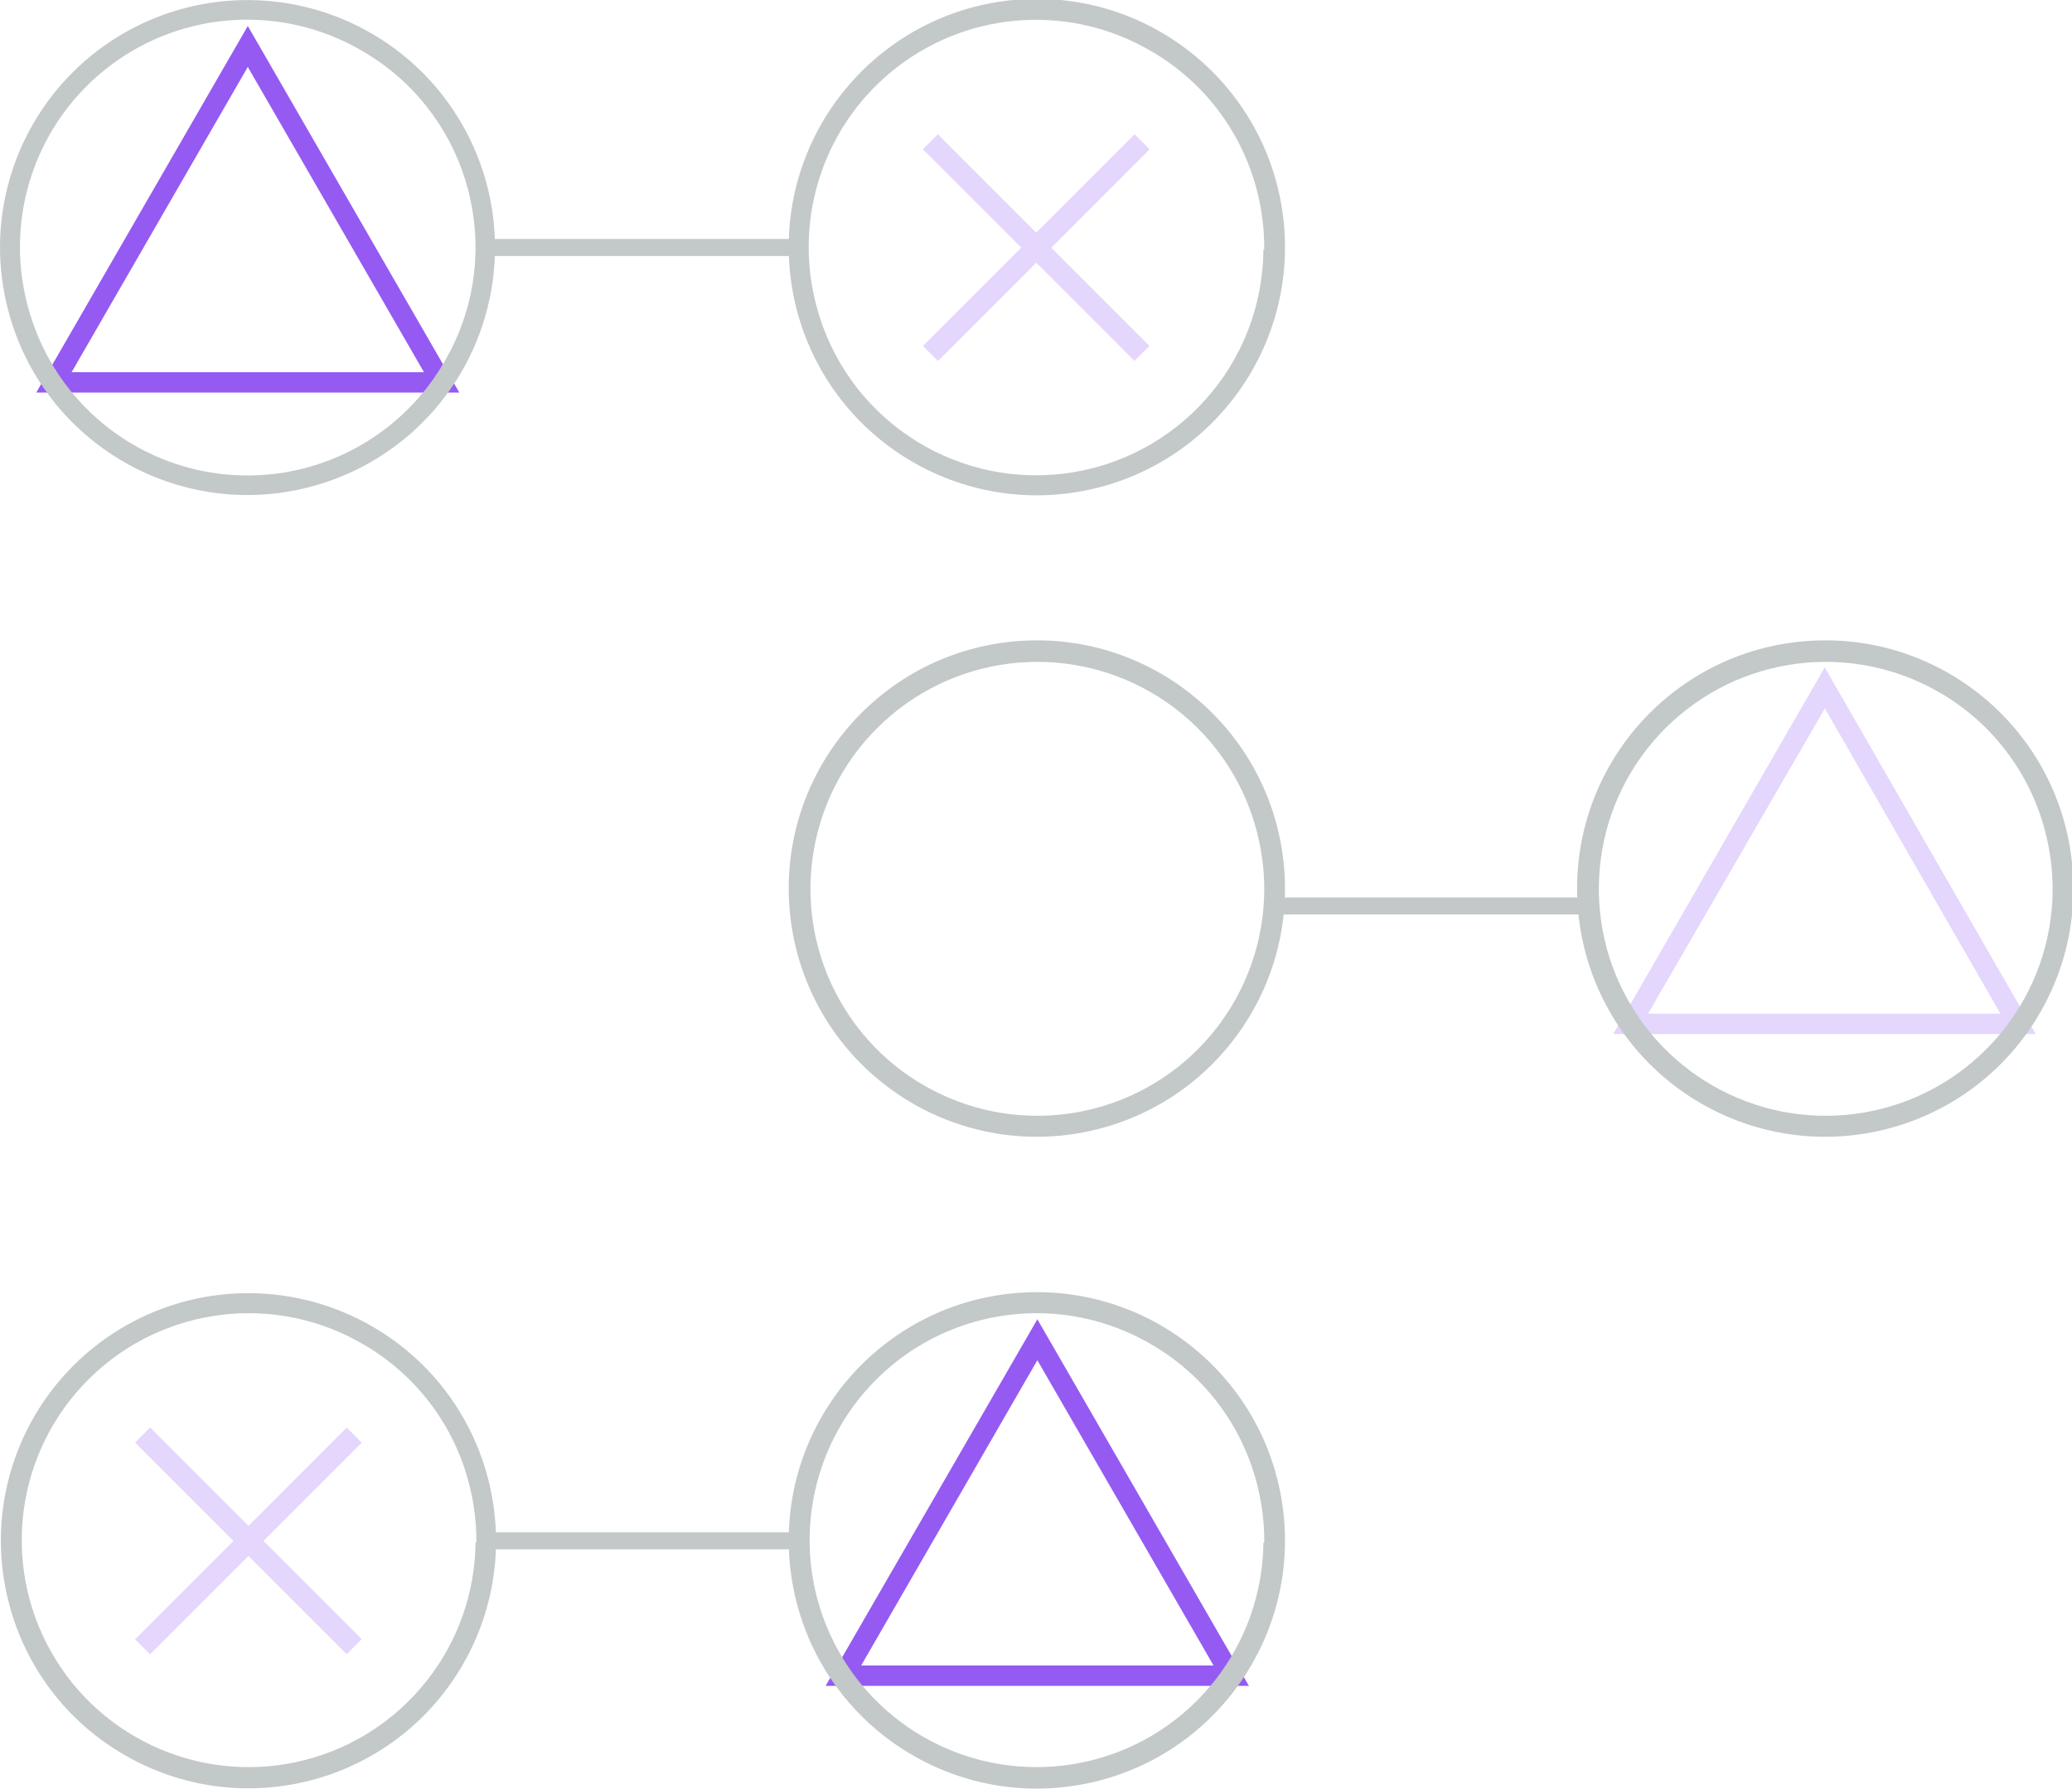
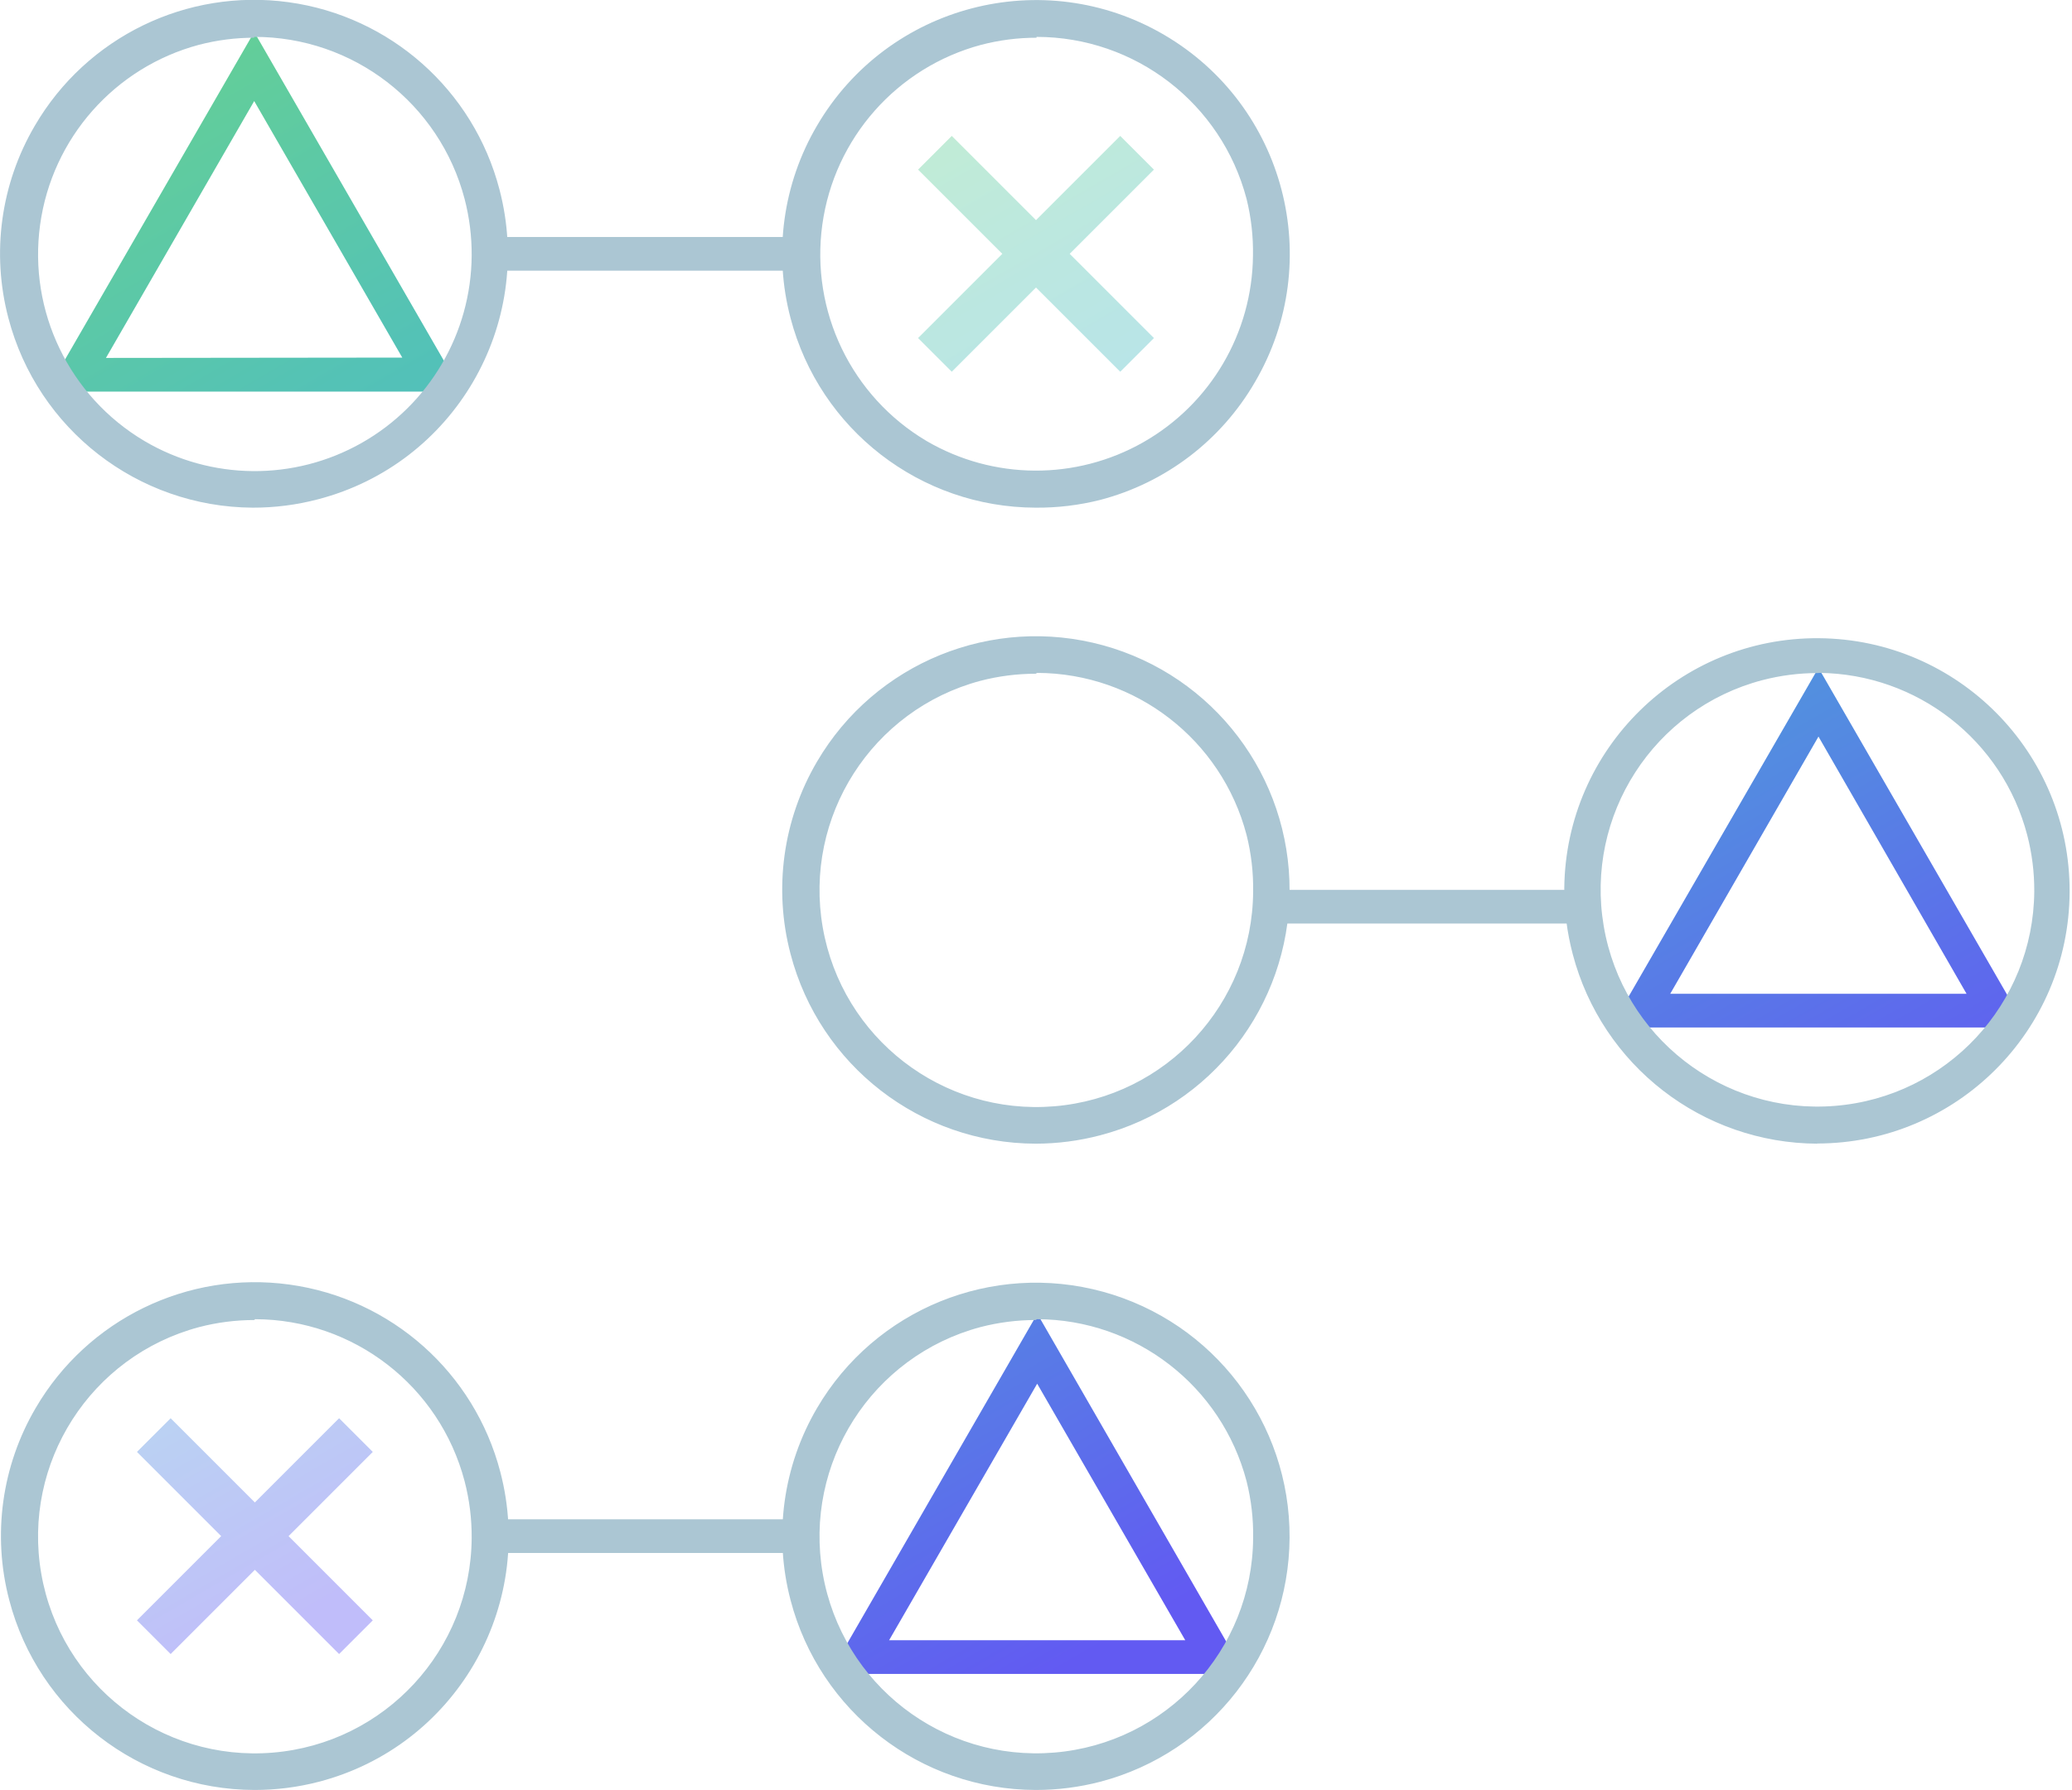
- <svg xmlns="http://www.w3.org/2000/svg" viewBox="0 0 122 105.27">
+ <svg xmlns="http://www.w3.org/2000/svg" xmlns:xlink="http://www.w3.org/1999/xlink" viewBox="0 0 123 106.27">
  <defs>
-     <style>.cls-1,.cls-3{fill:#c3c8c9;}.cls-2,.cls-5{fill:#955af2;}.cls-2{stroke:#955af2;}.cls-2,.cls-3{stroke-miterlimit:10;}.cls-3{stroke:#c3c8c9;}.cls-4{opacity:0.25;}</style>
+     <style>.cls-1{fill:url(#linear-gradient);}.cls-2{fill:#abc6d3;}.cls-3{opacity:0.4;fill:url(#linear-gradient-2);}</style>
+     <linearGradient id="linear-gradient" x1="32.49" y1="-8.15" x2="89.4" y2="90.43" gradientUnits="userSpaceOnUse">
+       <stop offset="0" stop-color="#63ce99" />
+       <stop offset="0.18" stop-color="#54c2b6" />
+       <stop offset="0.34" stop-color="#4bbaca" />
+       <stop offset="0.46" stop-color="#47b7d1" />
+       <stop offset="0.55" stop-color="#4babd5" />
+       <stop offset="0.73" stop-color="#548ae1" />
+       <stop offset="0.95" stop-color="#625af2" />
+     </linearGradient>
+     <linearGradient id="linear-gradient-2" x1="23.35" y1="27.21" x2="53.28" y2="79.06" xlink:href="#linear-gradient" />
  </defs>
  <g id="Layer_2" data-name="Layer 2">
    <g id="polys">
-       <path class="cls-1" d="M46.44,14.46a14.61,14.61,0,1,1,.48,3.8A14.66,14.66,0,0,1,46.44,14.46Zm28,.21a13.46,13.46,0,0,0-.44-3.49A13.29,13.29,0,0,0,67.76,3h0A13.38,13.38,0,0,0,48.07,18a13.38,13.38,0,0,0,26.32-3.29Z" />
-       <path class="cls-2" d="M26.18,22.61H3L14.59,2.53Zm-22.83-.2H25.83L14.59,2.94Z" />
-       <path class="cls-1" d="M0,14.46A14.57,14.57,0,0,1,21.93,2a14.56,14.56,0,0,1-3.67,26.66A14.56,14.56,0,0,1,.48,18.26,14.66,14.66,0,0,1,0,14.46Zm28,.21a13.46,13.46,0,0,0-.44-3.49A13.29,13.29,0,0,0,21.33,3h0A13.38,13.38,0,0,0,1.63,18a13.38,13.38,0,0,0,24.49,3.37A13.3,13.3,0,0,0,28,14.67Z" />
-       <line class="cls-3" x1="47.3" y1="14.57" x2="28.38" y2="14.57" />
-       <g class="cls-4">
-         <path class="cls-2" d="M119,60.37H95.85l11.59-20.08Zm-22.83-.2h22.48L107.45,40.7Z" />
-       </g>
-       <path class="cls-1" d="M92.86,52.22a14.61,14.61,0,1,1,.48,3.8A14.66,14.66,0,0,1,92.86,52.22Zm28,.21a13.46,13.46,0,0,0-.44-3.49,13.29,13.29,0,0,0-6.19-8.16h0a13.36,13.36,0,1,0,6.63,11.64Z" />
-       <path class="cls-1" d="M46.44,52.22a14.61,14.61,0,1,1,.48,3.8A14.66,14.66,0,0,1,46.44,52.22Zm28,.21a13.46,13.46,0,0,0-.44-3.49,13.29,13.29,0,0,0-6.19-8.16h0a13.36,13.36,0,1,0,6.63,11.64Z" />
-       <line class="cls-3" x1="93.73" y1="53.33" x2="74.8" y2="53.33" />
-       <path class="cls-2" d="M72.67,98.74H49.48L61.08,78.66Zm-22.83-.2H72.32L61.08,79.07Z" />
-       <path class="cls-1" d="M46.44,90.59a14.61,14.61,0,1,1,.48,3.8A14.66,14.66,0,0,1,46.44,90.59Zm28,.21a13.46,13.46,0,0,0-.44-3.49,13.29,13.29,0,0,0-6.19-8.16h0A13.36,13.36,0,1,0,74.39,90.8Z" />
-       <path class="cls-1" d="M.05,90.59A14.57,14.57,0,0,1,22,78.13,14.56,14.56,0,1,1,7.27,103.27,14.47,14.47,0,0,1,.53,94.39,14.66,14.66,0,0,1,.05,90.59Zm28,.21a13.46,13.46,0,0,0-.44-3.49,13.29,13.29,0,0,0-6.19-8.16h0A13.36,13.36,0,1,0,28,90.8Z" />
-       <line class="cls-3" x1="47.36" y1="90.7" x2="28.43" y2="90.7" />
-       <g class="cls-4">
-         <rect class="cls-5" x="60.38" y="5.76" width="1.25" height="17.62" transform="translate(7.57 47.41) rotate(-45)" />
-         <rect class="cls-5" x="52.2" y="13.95" width="17.62" height="1.25" transform="translate(7.57 47.41) rotate(-45)" />
-       </g>
-       <g class="cls-4">
-         <rect class="cls-5" x="14" y="81.89" width="1.25" height="17.62" transform="translate(-59.85 36.91) rotate(-45)" />
-         <rect class="cls-5" x="5.81" y="90.08" width="17.62" height="1.25" transform="translate(-59.85 36.91) rotate(-45)" />
-       </g>
+       <path class="cls-1" d="M2.76,23.25H27.41L15.09,1.9Zm3.53-2L15.09,6l8.79,15.23ZM107.95,39.65,95.62,61h24.65Zm0,4.08L116.74,59H99.15ZM49.25,99.38H73.9L61.58,78Zm3.53-2,8.79-15.23,8.79,15.23Z" />
+       <path class="cls-2" d="M46.94,15a14.61,14.61,0,1,1,.48,3.8A14.66,14.66,0,0,1,46.94,15Zm28,.21a13.46,13.46,0,0,0-.44-3.49,13.29,13.29,0,0,0-6.19-8.16h0a13.38,13.38,0,0,0-19.7,14.93,13.38,13.38,0,0,0,26.32-3.29Z" />
+       <path class="cls-2" d="M61.48,30.14A15.08,15.08,0,0,1,46.93,18.89,15,15,0,0,1,48.5,7.46a15.06,15.06,0,1,1,26,15.22,15,15,0,0,1-9.19,7A15.14,15.14,0,0,1,61.48,30.14ZM61.53,1a14.15,14.15,0,0,0-3.58.46A14.08,14.08,0,0,0,47.44,15h0a14.13,14.13,0,0,0,.46,3.67A14.06,14.06,0,1,0,68.61,2.93,14,14,0,0,0,61.53,1Zm0,28a13.88,13.88,0,0,1-12-20.89,13.89,13.89,0,0,1,25.86,7.11h0A13.91,13.91,0,0,1,61.48,29Zm0-26.76a13,13,0,0,0-3.28.42A12.88,12.88,0,0,0,55,26.18a12.88,12.88,0,0,0,19.38-11A13,13,0,0,0,74,11.81,12.89,12.89,0,0,0,61.53,2.19Z" />
+       <path class="cls-2" d="M.5,15A14.57,14.57,0,0,1,22.42,2.5a14.56,14.56,0,0,1-3.67,26.66A14.56,14.56,0,0,1,1,18.76,14.66,14.66,0,0,1,.5,15Zm28,.21A13.46,13.46,0,0,0,28,11.68a13.29,13.29,0,0,0-6.19-8.16h0A13.38,13.38,0,0,0,2.13,18.46a13.38,13.38,0,0,0,24.49,3.37A13.3,13.3,0,0,0,28.45,15.17Z" />
+       <path class="cls-2" d="M15,30.14A15.08,15.08,0,0,1,.5,18.89,15,15,0,0,1,2.07,7.46a15.06,15.06,0,0,1,27.58,3.79A15.06,15.06,0,0,1,18.89,29.64,15.14,15.14,0,0,1,15,30.14ZM15.09,1a14.15,14.15,0,0,0-3.58.46A14.08,14.08,0,0,0,1,15H1a14.13,14.13,0,0,0,.46,3.67,14.06,14.06,0,0,0,25.74,3.54A14.07,14.07,0,0,0,15.09,1Zm0,28a13.88,13.88,0,0,1-12-20.89A13.89,13.89,0,0,1,29,15.17h0A13.91,13.91,0,0,1,15,29Zm0-26.76a13,13,0,0,0-3.28.42A12.88,12.88,0,0,0,8.57,26.18,12.88,12.88,0,0,0,28,15.17a13,13,0,0,0-.42-3.36A12.89,12.89,0,0,0,15.09,2.19Z" />
+       <path class="cls-2" d="M93.36,52.72a14.61,14.61,0,1,1,.48,3.8A14.66,14.66,0,0,1,93.36,52.72Zm28,.21a13.46,13.46,0,0,0-.44-3.49,13.29,13.29,0,0,0-6.19-8.16h0a13.36,13.36,0,1,0,6.63,11.64Z" />
+       <path class="cls-2" d="M107.9,67.9A15.08,15.08,0,0,1,93.36,56.64a15.23,15.23,0,0,1-.5-3.93h0a15,15,0,1,1,15,15.18Zm-14-15.18a14.23,14.23,0,0,0,.46,3.67,14,14,0,1,0-.46-3.67Zm14,14a13.88,13.88,0,1,1,13.45-17.4,14,14,0,0,1,.46,3.62h0a13.91,13.91,0,0,1-13.91,13.78Zm0-26.76a13,13,0,0,0-3.28.42,12.87,12.87,0,1,0,16.14,12.55,13,13,0,0,0-.42-3.36A12.89,12.89,0,0,0,108,39.95Z" />
+       <path class="cls-2" d="M46.94,52.72a14.61,14.61,0,1,1,.48,3.8A14.66,14.66,0,0,1,46.94,52.72Zm28,.21a13.46,13.46,0,0,0-.44-3.49,13.29,13.29,0,0,0-6.19-8.16h0a13.36,13.36,0,1,0,6.63,11.64Z" />
+       <path class="cls-2" d="M61.48,67.9A15.08,15.08,0,0,1,46.93,56.64,15,15,0,0,1,48.5,45.22,15.06,15.06,0,1,1,65.32,67.4,15.15,15.15,0,0,1,61.48,67.9Zm0-29.14a14.15,14.15,0,0,0-3.58.46,14.08,14.08,0,0,0-10.51,13.5h0a14.13,14.13,0,0,0,.46,3.67A14.06,14.06,0,1,0,61.53,38.76Zm0,28a13.86,13.86,0,1,1,13.9-13.78h0a13.91,13.91,0,0,1-13.9,13.78Zm0-26.76a13,13,0,0,0-3.28.42A12.87,12.87,0,1,0,74.39,52.93,13,13,0,0,0,74,49.57a12.89,12.89,0,0,0-12.43-9.62Z" />
+       <path class="cls-2" d="M46.94,91.09a14.61,14.61,0,1,1,.48,3.8A14.66,14.66,0,0,1,46.94,91.09Zm28,.21a13.46,13.46,0,0,0-.44-3.49,13.29,13.29,0,0,0-6.19-8.16h0A13.36,13.36,0,1,0,74.89,91.3Z" />
+       <path class="cls-2" d="M61.48,106.27A15.08,15.08,0,0,1,46.93,95,15,15,0,0,1,48.5,83.6a15.06,15.06,0,1,1,16.82,22.18A15.14,15.14,0,0,1,61.48,106.27Zm0-29.14a14.15,14.15,0,0,0-3.58.46A14.08,14.08,0,0,0,47.44,91.1h0a14.13,14.13,0,0,0,.46,3.67A14.06,14.06,0,1,0,61.53,77.13Zm0,28a13.86,13.86,0,1,1,13.9-13.78h0a13.91,13.91,0,0,1-13.9,13.78Zm0-26.76a13,13,0,0,0-3.28.42A12.87,12.87,0,1,0,74.39,91.3h0A13,13,0,0,0,74,87.94a12.89,12.89,0,0,0-12.44-9.62Z" />
+       <path class="cls-2" d="M.55,91.09A14.57,14.57,0,0,1,22.48,78.63,14.56,14.56,0,1,1,7.77,103.77,14.47,14.47,0,0,1,1,94.89,14.66,14.66,0,0,1,.55,91.09Zm28,.21a13.46,13.46,0,0,0-.44-3.49,13.29,13.29,0,0,0-6.19-8.16h0A13.36,13.36,0,1,0,28.5,91.3Z" />
+       <path class="cls-2" d="M15.1,106.27A15.08,15.08,0,0,1,.55,95,15,15,0,0,1,2.12,83.59,15.06,15.06,0,0,1,29.7,87.39a15.06,15.06,0,0,1-10.76,18.39A15.14,15.14,0,0,1,15.1,106.27Zm0-29.14a14.15,14.15,0,0,0-3.58.46A14.09,14.09,0,0,0,1.05,91.1h0a14.13,14.13,0,0,0,.46,3.67A14.06,14.06,0,0,0,27.26,98.3,14.07,14.07,0,0,0,15.15,77.13Zm0,28a13.88,13.88,0,1,1,13.45-17.4A14,14,0,0,1,29,91.31h0a13.91,13.91,0,0,1-13.9,13.78Zm0-26.76a13,13,0,0,0-3.28.42A12.87,12.87,0,1,0,28,91.3h0a13,13,0,0,0-.42-3.36,12.89,12.89,0,0,0-12.44-9.62Z" />
+       <rect class="cls-2" x="28.38" y="14.07" width="19.93" height="2" />
+       <rect class="cls-2" x="74.8" y="52.83" width="19.93" height="2" />
+       <rect class="cls-2" x="28.43" y="90.2" width="19.93" height="2" />
+       <path class="cls-3" d="M63.5,15.07l5,5-2,2-5-5-5,5-2-2,5-5-5-5,2-2,5,5,5-5,2,2ZM20.13,84.2l-5,5-5-5-2,2,5,5-5,5,2,2,5-5,5,5,2-2-5-5,5-5Z" />
    </g>
  </g>
</svg>
